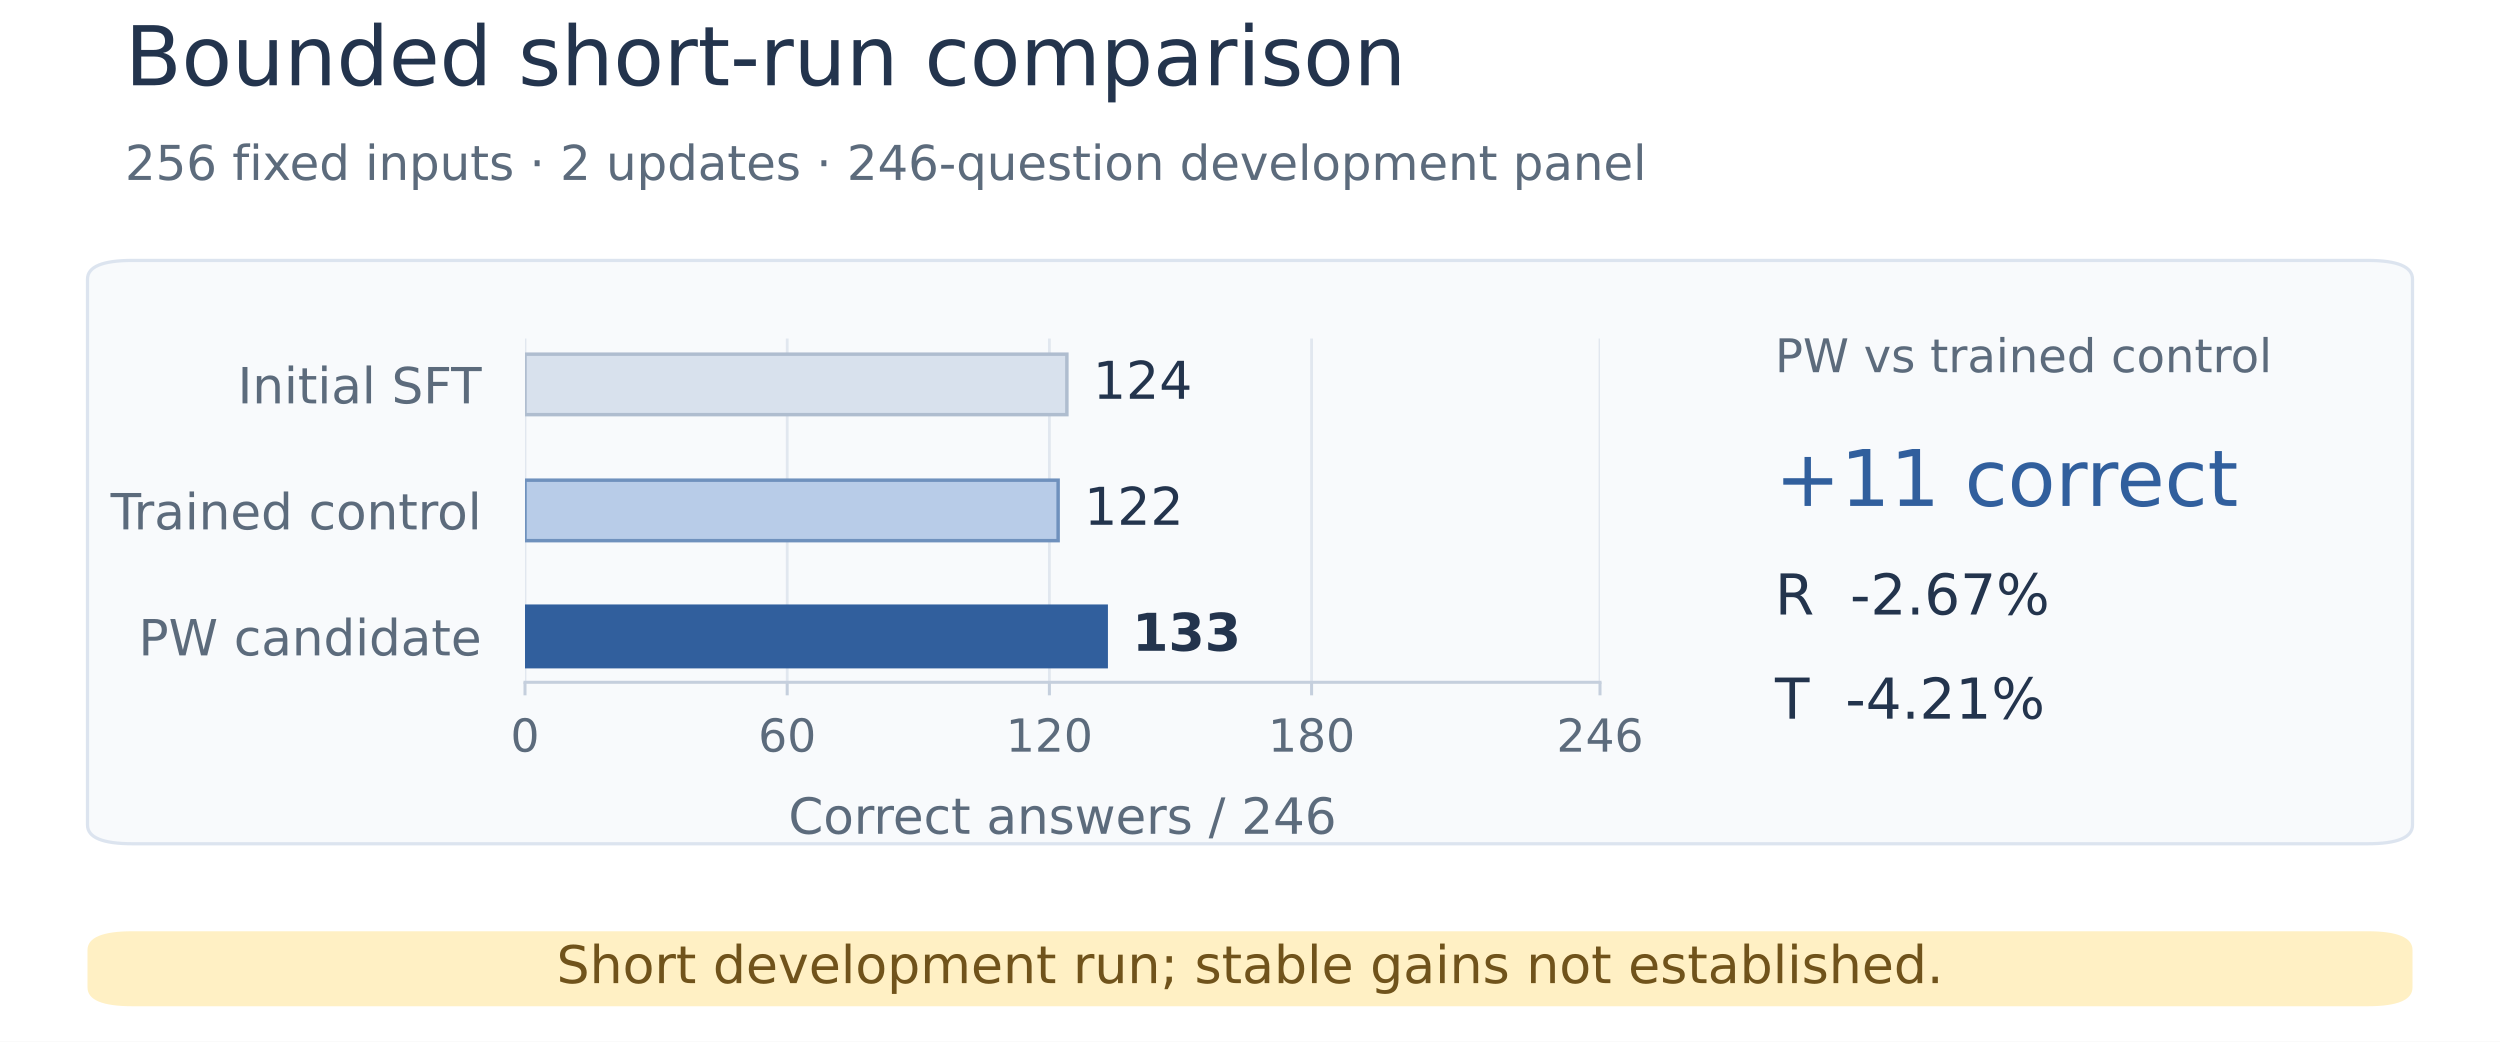
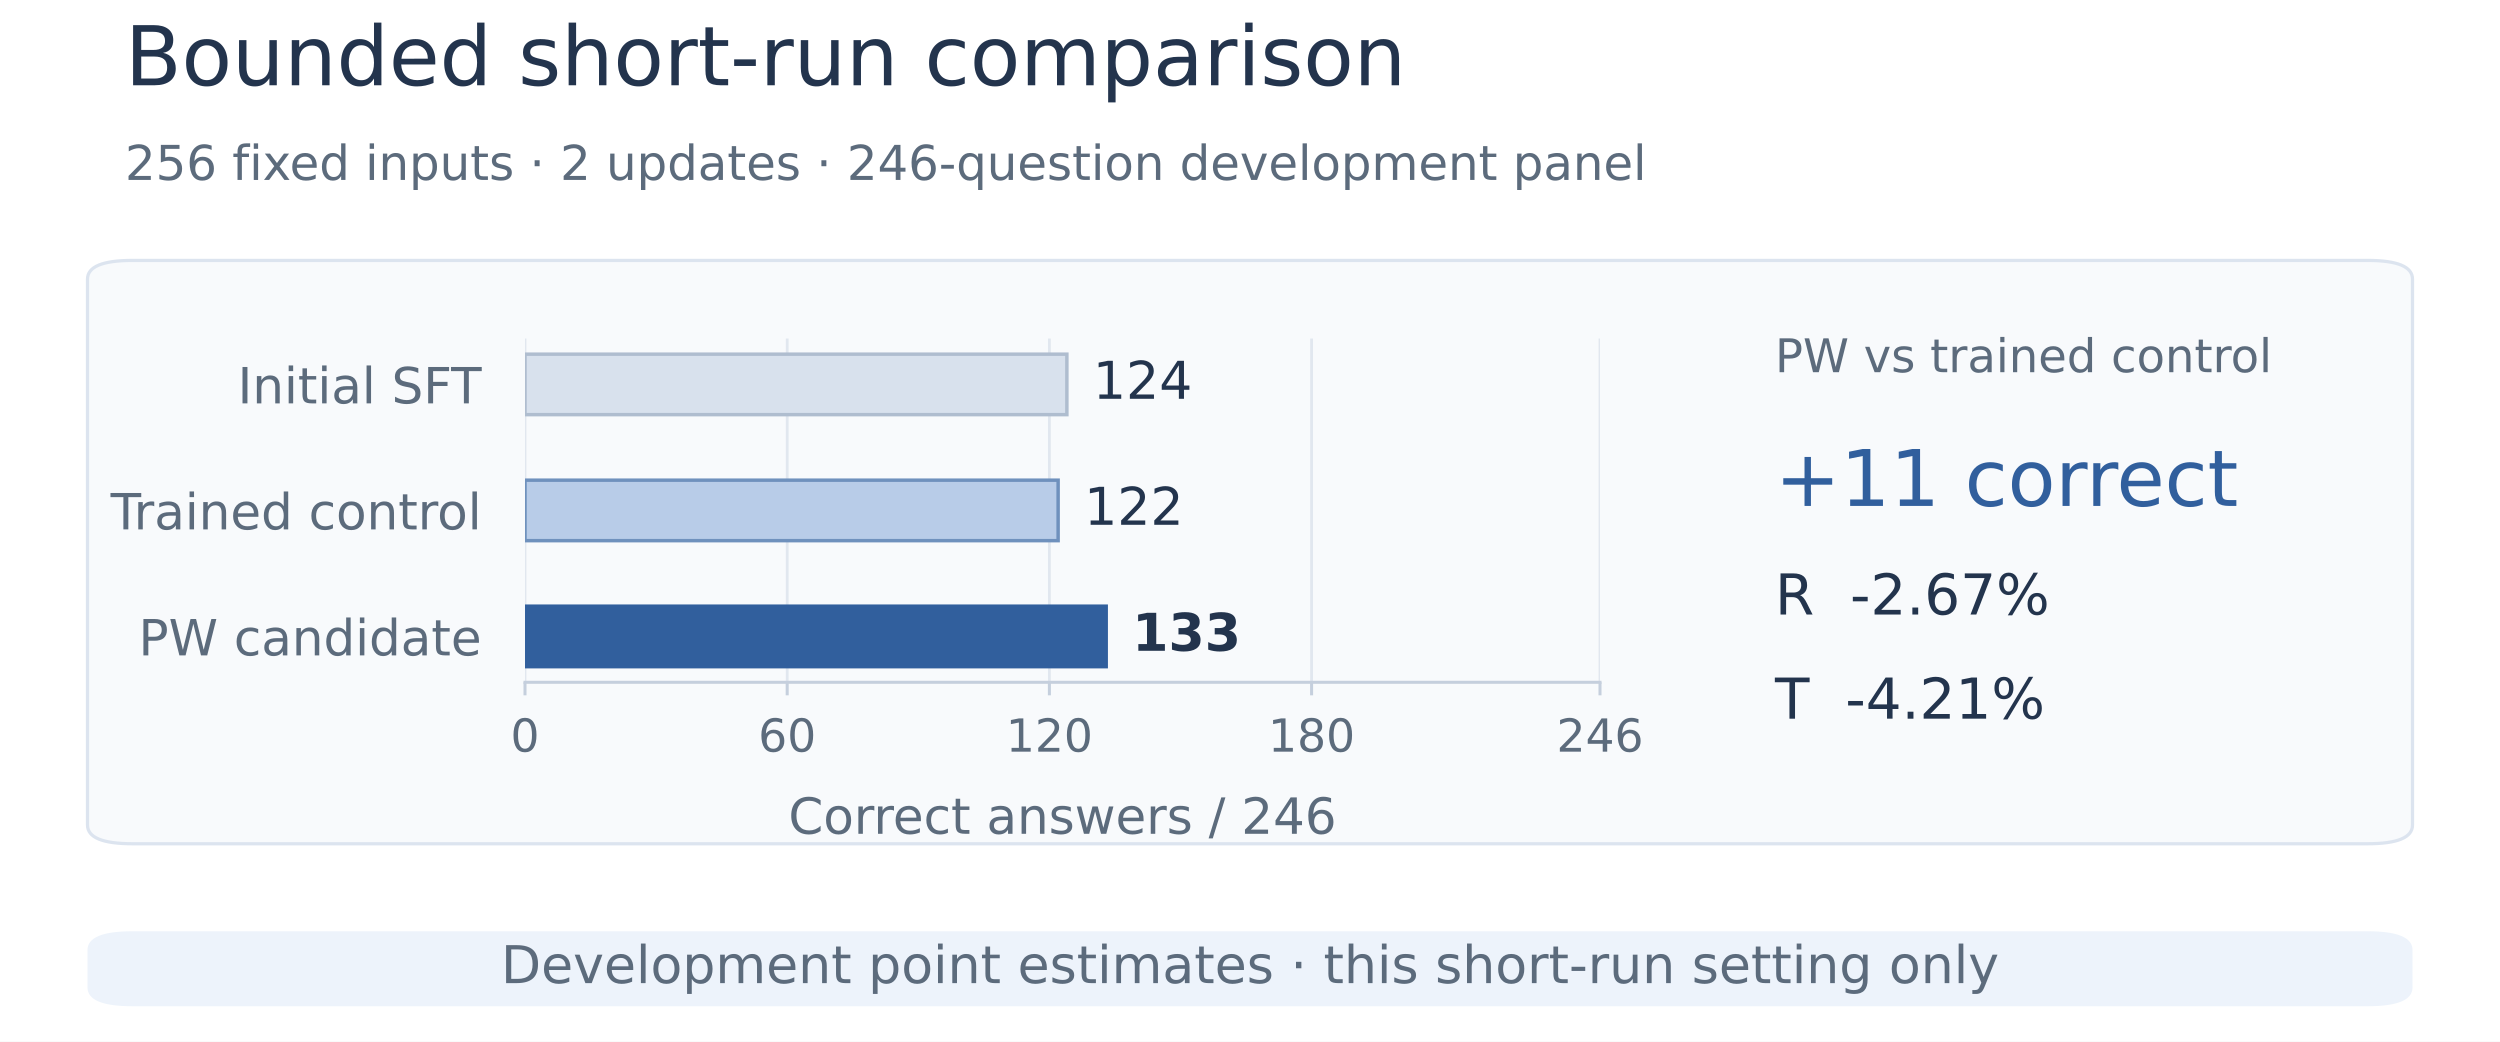
<svg xmlns="http://www.w3.org/2000/svg" xmlns:xlink="http://www.w3.org/1999/xlink" width="576pt" height="240pt" viewBox="0 0 576 240" version="1.1">
  <defs>
    <style type="text/css">*{stroke-linejoin: round; stroke-linecap: butt}</style>
  </defs>
  <g id="figure_1">
    <g id="patch_1">
      <path d="M 0 240 L 576 240 L 576 0 L 0 0 z " style="fill: #ffffff" />
    </g>
    <g id="patch_2">
      <path d="M 30.528 194.4 L 545.472 194.4 Q 555.84 194.4 555.84 190.08 L 555.84 64.32 Q 555.84 60 545.472 60 L 30.528 60 Q 20.16 60 20.16 64.32 L 20.16 190.08 Q 20.16 194.4 30.528 194.4 z " style="fill: #f8fafc; stroke: #dce4ef; stroke-width: 0.75; stroke-linejoin: miter" />
    </g>
    <g id="patch_3">
-       <path d="M 30.528 231.84 L 545.472 231.84 Q 555.84 231.84 555.84 227.52 L 555.84 218.88 Q 555.84 214.56 545.472 214.56 L 30.528 214.56 Q 20.16 214.56 20.16 218.88 L 20.16 227.52 Q 20.16 231.84 30.528 231.84 z " style="fill: #fff0c4" />
+       <path d="M 30.528 231.84 L 545.472 231.84 Q 555.84 231.84 555.84 227.52 L 555.84 218.88 Q 555.84 214.56 545.472 214.56 L 30.528 214.56 Q 20.16 214.56 20.16 218.88 L 20.16 227.52 Q 20.16 231.84 30.528 231.84 z " style="fill: #edf3fb" />
    </g>
    <g id="axes_1">
      <g id="patch_4">
        <path d="M 120.96 157.2 L 368.64 157.2 L 368.64 78 L 120.96 78 L 120.96 157.2 z " style="fill: none" />
      </g>
      <g id="matplotlib.axis_1">
        <g id="xtick_1">
          <g id="line2d_1">
            <path d="M 120.96 157.2 L 120.96 78 " clip-path="url(#p65c80bf9aa)" style="fill: none; stroke: #e1e7ef; stroke-width: 0.65; stroke-linecap: square" />
          </g>
          <g id="line2d_2">
            <defs>
              <path id="me115c6de81" d="M 0 0 L 0 3 " style="stroke: #c5cfdd; stroke-width: 0.7" />
            </defs>
            <g>
              <use xlink:href="#me115c6de81" x="120.96" y="157.2" style="fill: #c5cfdd; stroke: #c5cfdd; stroke-width: 0.7" />
            </g>
          </g>
          <g id="text_1">
            <g style="fill: #5c6b7c" transform="translate(117.6197 173.1784) scale(0.105 -0.105)">
              <defs>
                <path id="DejaVuSans-30" d="M 2034 4250 Q 1547 4250 1301 3770 Q 1056 3291 1056 2328 Q 1056 1369 1301 889 Q 1547 409 2034 409 Q 2525 409 2770 889 Q 3016 1369 3016 2328 Q 3016 3291 2770 3770 Q 2525 4250 2034 4250 z M 2034 4750 Q 2819 4750 3233 4129 Q 3647 3509 3647 2328 Q 3647 1150 3233 529 Q 2819 -91 2034 -91 Q 1250 -91 836 529 Q 422 1150 422 2328 Q 422 3509 836 4129 Q 1250 4750 2034 4750 z " transform="scale(0.015625)" />
              </defs>
              <use xlink:href="#DejaVuSans-30" />
            </g>
          </g>
        </g>
        <g id="xtick_2">
          <g id="line2d_3">
            <path d="M 181.37 157.2 L 181.37 78 " clip-path="url(#p65c80bf9aa)" style="fill: none; stroke: #e1e7ef; stroke-width: 0.65; stroke-linecap: square" />
          </g>
          <g id="line2d_4">
            <g>
              <use xlink:href="#me115c6de81" x="181.37" y="157.2" style="fill: #c5cfdd; stroke: #c5cfdd; stroke-width: 0.7" />
            </g>
          </g>
          <g id="text_2">
            <g style="fill: #5c6b7c" transform="translate(174.6891 173.1784) scale(0.105 -0.105)">
              <defs>
                <path id="DejaVuSans-36" d="M 2113 2584 Q 1688 2584 1439 2293 Q 1191 2003 1191 1497 Q 1191 994 1439 701 Q 1688 409 2113 409 Q 2538 409 2786 701 Q 3034 994 3034 1497 Q 3034 2003 2786 2293 Q 2538 2584 2113 2584 z M 3366 4563 L 3366 3988 Q 3128 4100 2886 4159 Q 2644 4219 2406 4219 Q 1781 4219 1451 3797 Q 1122 3375 1075 2522 Q 1259 2794 1537 2939 Q 1816 3084 2150 3084 Q 2853 3084 3261 2657 Q 3669 2231 3669 1497 Q 3669 778 3244 343 Q 2819 -91 2113 -91 Q 1303 -91 875 529 Q 447 1150 447 2328 Q 447 3434 972 4092 Q 1497 4750 2381 4750 Q 2619 4750 2861 4703 Q 3103 4656 3366 4563 z " transform="scale(0.015625)" />
              </defs>
              <use xlink:href="#DejaVuSans-36" />
              <use xlink:href="#DejaVuSans-30" x="63.623" />
            </g>
          </g>
        </g>
        <g id="xtick_3">
          <g id="line2d_5">
            <path d="M 241.78 157.2 L 241.78 78 " clip-path="url(#p65c80bf9aa)" style="fill: none; stroke: #e1e7ef; stroke-width: 0.65; stroke-linecap: square" />
          </g>
          <g id="line2d_6">
            <g>
              <use xlink:href="#me115c6de81" x="241.78" y="157.2" style="fill: #c5cfdd; stroke: #c5cfdd; stroke-width: 0.7" />
            </g>
          </g>
          <g id="text_3">
            <g style="fill: #5c6b7c" transform="translate(231.7586 173.1784) scale(0.105 -0.105)">
              <defs>
                <path id="DejaVuSans-31" d="M 794 531 L 1825 531 L 1825 4091 L 703 3866 L 703 4441 L 1819 4666 L 2450 4666 L 2450 531 L 3481 531 L 3481 0 L 794 0 L 794 531 z " transform="scale(0.015625)" />
                <path id="DejaVuSans-32" d="M 1228 531 L 3431 531 L 3431 0 L 469 0 L 469 531 Q 828 903 1448 1529 Q 2069 2156 2228 2338 Q 2531 2678 2651 2914 Q 2772 3150 2772 3378 Q 2772 3750 2511 3984 Q 2250 4219 1831 4219 Q 1534 4219 1204 4116 Q 875 4013 500 3803 L 500 4441 Q 881 4594 1212 4672 Q 1544 4750 1819 4750 Q 2544 4750 2975 4387 Q 3406 4025 3406 3419 Q 3406 3131 3298 2873 Q 3191 2616 2906 2266 Q 2828 2175 2409 1742 Q 1991 1309 1228 531 z " transform="scale(0.015625)" />
              </defs>
              <use xlink:href="#DejaVuSans-31" />
              <use xlink:href="#DejaVuSans-32" x="63.623" />
              <use xlink:href="#DejaVuSans-30" x="127.246" />
            </g>
          </g>
        </g>
        <g id="xtick_4">
          <g id="line2d_7">
            <path d="M 302.189 157.2 L 302.189 78 " clip-path="url(#p65c80bf9aa)" style="fill: none; stroke: #e1e7ef; stroke-width: 0.65; stroke-linecap: square" />
          </g>
          <g id="line2d_8">
            <g>
              <use xlink:href="#me115c6de81" x="302.189" y="157.2" style="fill: #c5cfdd; stroke: #c5cfdd; stroke-width: 0.7" />
            </g>
          </g>
          <g id="text_4">
            <g style="fill: #5c6b7c" transform="translate(292.1683 173.1784) scale(0.105 -0.105)">
              <defs>
                <path id="DejaVuSans-38" d="M 2034 2216 Q 1584 2216 1326 1975 Q 1069 1734 1069 1313 Q 1069 891 1326 650 Q 1584 409 2034 409 Q 2484 409 2743 651 Q 3003 894 3003 1313 Q 3003 1734 2745 1975 Q 2488 2216 2034 2216 z M 1403 2484 Q 997 2584 770 2862 Q 544 3141 544 3541 Q 544 4100 942 4425 Q 1341 4750 2034 4750 Q 2731 4750 3128 4425 Q 3525 4100 3525 3541 Q 3525 3141 3298 2862 Q 3072 2584 2669 2484 Q 3125 2378 3379 2068 Q 3634 1759 3634 1313 Q 3634 634 3220 271 Q 2806 -91 2034 -91 Q 1263 -91 848 271 Q 434 634 434 1313 Q 434 1759 690 2068 Q 947 2378 1403 2484 z M 1172 3481 Q 1172 3119 1398 2916 Q 1625 2713 2034 2713 Q 2441 2713 2670 2916 Q 2900 3119 2900 3481 Q 2900 3844 2670 4047 Q 2441 4250 2034 4250 Q 1625 4250 1398 4047 Q 1172 3844 1172 3481 z " transform="scale(0.015625)" />
              </defs>
              <use xlink:href="#DejaVuSans-31" />
              <use xlink:href="#DejaVuSans-38" x="63.623" />
              <use xlink:href="#DejaVuSans-30" x="127.246" />
            </g>
          </g>
        </g>
        <g id="xtick_5">
          <g id="line2d_9">
            <path d="M 368.64 157.2 L 368.64 78 " clip-path="url(#p65c80bf9aa)" style="fill: none; stroke: #e1e7ef; stroke-width: 0.65; stroke-linecap: square" />
          </g>
          <g id="line2d_10">
            <g>
              <use xlink:href="#me115c6de81" x="368.64" y="157.2" style="fill: #c5cfdd; stroke: #c5cfdd; stroke-width: 0.7" />
            </g>
          </g>
          <g id="text_5">
            <g style="fill: #5c6b7c" transform="translate(358.6191 173.1784) scale(0.105 -0.105)">
              <defs>
                <path id="DejaVuSans-34" d="M 2419 4116 L 825 1625 L 2419 1625 L 2419 4116 z M 2253 4666 L 3047 4666 L 3047 1625 L 3713 1625 L 3713 1100 L 3047 1100 L 3047 0 L 2419 0 L 2419 1100 L 313 1100 L 313 1709 L 2253 4666 z " transform="scale(0.015625)" />
              </defs>
              <use xlink:href="#DejaVuSans-32" />
              <use xlink:href="#DejaVuSans-34" x="63.623" />
              <use xlink:href="#DejaVuSans-36" x="127.246" />
            </g>
          </g>
        </g>
        <g id="text_6">
          <g style="fill: #5c6b7c" transform="translate(181.6578 192.1002) scale(0.115 -0.115)">
            <defs>
              <path id="DejaVuSans-43" d="M 4122 4306 L 4122 3641 Q 3803 3938 3442 4084 Q 3081 4231 2675 4231 Q 1875 4231 1450 3742 Q 1025 3253 1025 2328 Q 1025 1406 1450 917 Q 1875 428 2675 428 Q 3081 428 3442 575 Q 3803 722 4122 1019 L 4122 359 Q 3791 134 3420 21 Q 3050 -91 2638 -91 Q 1578 -91 968 557 Q 359 1206 359 2328 Q 359 3453 968 4101 Q 1578 4750 2638 4750 Q 3056 4750 3426 4639 Q 3797 4528 4122 4306 z " transform="scale(0.015625)" />
              <path id="DejaVuSans-6f" d="M 1959 3097 Q 1497 3097 1228 2736 Q 959 2375 959 1747 Q 959 1119 1226 758 Q 1494 397 1959 397 Q 2419 397 2687 759 Q 2956 1122 2956 1747 Q 2956 2369 2687 2733 Q 2419 3097 1959 3097 z M 1959 3584 Q 2709 3584 3137 3096 Q 3566 2609 3566 1747 Q 3566 888 3137 398 Q 2709 -91 1959 -91 Q 1206 -91 779 398 Q 353 888 353 1747 Q 353 2609 779 3096 Q 1206 3584 1959 3584 z " transform="scale(0.015625)" />
              <path id="DejaVuSans-72" d="M 2631 2963 Q 2534 3019 2420 3045 Q 2306 3072 2169 3072 Q 1681 3072 1420 2755 Q 1159 2438 1159 1844 L 1159 0 L 581 0 L 581 3500 L 1159 3500 L 1159 2956 Q 1341 3275 1631 3429 Q 1922 3584 2338 3584 Q 2397 3584 2469 3576 Q 2541 3569 2628 3553 L 2631 2963 z " transform="scale(0.015625)" />
              <path id="DejaVuSans-65" d="M 3597 1894 L 3597 1613 L 953 1613 Q 991 1019 1311 708 Q 1631 397 2203 397 Q 2534 397 2845 478 Q 3156 559 3463 722 L 3463 178 Q 3153 47 2828 -22 Q 2503 -91 2169 -91 Q 1331 -91 842 396 Q 353 884 353 1716 Q 353 2575 817 3079 Q 1281 3584 2069 3584 Q 2775 3584 3186 3129 Q 3597 2675 3597 1894 z M 3022 2063 Q 3016 2534 2758 2815 Q 2500 3097 2075 3097 Q 1594 3097 1305 2825 Q 1016 2553 972 2059 L 3022 2063 z " transform="scale(0.015625)" />
              <path id="DejaVuSans-63" d="M 3122 3366 L 3122 2828 Q 2878 2963 2633 3030 Q 2388 3097 2138 3097 Q 1578 3097 1268 2742 Q 959 2388 959 1747 Q 959 1106 1268 751 Q 1578 397 2138 397 Q 2388 397 2633 464 Q 2878 531 3122 666 L 3122 134 Q 2881 22 2623 -34 Q 2366 -91 2075 -91 Q 1284 -91 818 406 Q 353 903 353 1747 Q 353 2603 823 3093 Q 1294 3584 2113 3584 Q 2378 3584 2631 3529 Q 2884 3475 3122 3366 z " transform="scale(0.015625)" />
              <path id="DejaVuSans-74" d="M 1172 4494 L 1172 3500 L 2356 3500 L 2356 3053 L 1172 3053 L 1172 1153 Q 1172 725 1289 603 Q 1406 481 1766 481 L 2356 481 L 2356 0 L 1766 0 Q 1100 0 847 248 Q 594 497 594 1153 L 594 3053 L 172 3053 L 172 3500 L 594 3500 L 594 4494 L 1172 4494 z " transform="scale(0.015625)" />
              <path id="DejaVuSans-20" transform="scale(0.015625)" />
              <path id="DejaVuSans-61" d="M 2194 1759 Q 1497 1759 1228 1600 Q 959 1441 959 1056 Q 959 750 1161 570 Q 1363 391 1709 391 Q 2188 391 2477 730 Q 2766 1069 2766 1631 L 2766 1759 L 2194 1759 z M 3341 1997 L 3341 0 L 2766 0 L 2766 531 Q 2569 213 2275 61 Q 1981 -91 1556 -91 Q 1019 -91 701 211 Q 384 513 384 1019 Q 384 1609 779 1909 Q 1175 2209 1959 2209 L 2766 2209 L 2766 2266 Q 2766 2663 2505 2880 Q 2244 3097 1772 3097 Q 1472 3097 1187 3025 Q 903 2953 641 2809 L 641 3341 Q 956 3463 1253 3523 Q 1550 3584 1831 3584 Q 2591 3584 2966 3190 Q 3341 2797 3341 1997 z " transform="scale(0.015625)" />
              <path id="DejaVuSans-6e" d="M 3513 2113 L 3513 0 L 2938 0 L 2938 2094 Q 2938 2591 2744 2837 Q 2550 3084 2163 3084 Q 1697 3084 1428 2787 Q 1159 2491 1159 1978 L 1159 0 L 581 0 L 581 3500 L 1159 3500 L 1159 2956 Q 1366 3272 1645 3428 Q 1925 3584 2291 3584 Q 2894 3584 3203 3211 Q 3513 2838 3513 2113 z " transform="scale(0.015625)" />
              <path id="DejaVuSans-73" d="M 2834 3397 L 2834 2853 Q 2591 2978 2328 3040 Q 2066 3103 1784 3103 Q 1356 3103 1142 2972 Q 928 2841 928 2578 Q 928 2378 1081 2264 Q 1234 2150 1697 2047 L 1894 2003 Q 2506 1872 2764 1633 Q 3022 1394 3022 966 Q 3022 478 2636 193 Q 2250 -91 1575 -91 Q 1294 -91 989 -36 Q 684 19 347 128 L 347 722 Q 666 556 975 473 Q 1284 391 1588 391 Q 1994 391 2212 530 Q 2431 669 2431 922 Q 2431 1156 2273 1281 Q 2116 1406 1581 1522 L 1381 1569 Q 847 1681 609 1914 Q 372 2147 372 2553 Q 372 3047 722 3315 Q 1072 3584 1716 3584 Q 2034 3584 2315 3537 Q 2597 3491 2834 3397 z " transform="scale(0.015625)" />
              <path id="DejaVuSans-77" d="M 269 3500 L 844 3500 L 1563 769 L 2278 3500 L 2956 3500 L 3675 769 L 4391 3500 L 4966 3500 L 4050 0 L 3372 0 L 2619 2869 L 1863 0 L 1184 0 L 269 3500 z " transform="scale(0.015625)" />
              <path id="DejaVuSans-2f" d="M 1625 4666 L 2156 4666 L 531 -594 L 0 -594 L 1625 4666 z " transform="scale(0.015625)" />
            </defs>
            <use xlink:href="#DejaVuSans-43" />
            <use xlink:href="#DejaVuSans-6f" x="69.824" />
            <use xlink:href="#DejaVuSans-72" x="131.006" />
            <use xlink:href="#DejaVuSans-72" x="170.369" />
            <use xlink:href="#DejaVuSans-65" x="209.232" />
            <use xlink:href="#DejaVuSans-63" x="270.756" />
            <use xlink:href="#DejaVuSans-74" x="325.736" />
            <use xlink:href="#DejaVuSans-20" x="364.945" />
            <use xlink:href="#DejaVuSans-61" x="396.732" />
            <use xlink:href="#DejaVuSans-6e" x="458.012" />
            <use xlink:href="#DejaVuSans-73" x="521.391" />
            <use xlink:href="#DejaVuSans-77" x="573.49" />
            <use xlink:href="#DejaVuSans-65" x="655.277" />
            <use xlink:href="#DejaVuSans-72" x="716.801" />
            <use xlink:href="#DejaVuSans-73" x="757.914" />
            <use xlink:href="#DejaVuSans-20" x="810.014" />
            <use xlink:href="#DejaVuSans-2f" x="841.801" />
            <use xlink:href="#DejaVuSans-20" x="875.492" />
            <use xlink:href="#DejaVuSans-32" x="907.279" />
            <use xlink:href="#DejaVuSans-34" x="970.902" />
            <use xlink:href="#DejaVuSans-36" x="1034.525" />
          </g>
        </g>
      </g>
      <g id="matplotlib.axis_2">
        <g id="ytick_1">
          <g id="line2d_11" />
          <g id="text_7">
            <g style="fill: #5c6b7c" transform="translate(54.74656 92.93684) scale(0.115 -0.115)">
              <defs>
                <path id="DejaVuSans-49" d="M 628 4666 L 1259 4666 L 1259 0 L 628 0 L 628 4666 z " transform="scale(0.015625)" />
                <path id="DejaVuSans-69" d="M 603 3500 L 1178 3500 L 1178 0 L 603 0 L 603 3500 z M 603 4863 L 1178 4863 L 1178 4134 L 603 4134 L 603 4863 z " transform="scale(0.015625)" />
                <path id="DejaVuSans-6c" d="M 603 4863 L 1178 4863 L 1178 0 L 603 0 L 603 4863 z " transform="scale(0.015625)" />
                <path id="DejaVuSans-53" d="M 3425 4513 L 3425 3897 Q 3066 4069 2747 4153 Q 2428 4238 2131 4238 Q 1616 4238 1336 4038 Q 1056 3838 1056 3469 Q 1056 3159 1242 3001 Q 1428 2844 1947 2747 L 2328 2669 Q 3034 2534 3370 2195 Q 3706 1856 3706 1288 Q 3706 609 3251 259 Q 2797 -91 1919 -91 Q 1588 -91 1214 -16 Q 841 59 441 206 L 441 856 Q 825 641 1194 531 Q 1563 422 1919 422 Q 2459 422 2753 634 Q 3047 847 3047 1241 Q 3047 1584 2836 1778 Q 2625 1972 2144 2069 L 1759 2144 Q 1053 2284 737 2584 Q 422 2884 422 3419 Q 422 4038 858 4394 Q 1294 4750 2059 4750 Q 2388 4750 2728 4690 Q 3069 4631 3425 4513 z " transform="scale(0.015625)" />
                <path id="DejaVuSans-46" d="M 628 4666 L 3309 4666 L 3309 4134 L 1259 4134 L 1259 2759 L 3109 2759 L 3109 2228 L 1259 2228 L 1259 0 L 628 0 L 628 4666 z " transform="scale(0.015625)" />
                <path id="DejaVuSans-54" d="M -19 4666 L 3928 4666 L 3928 4134 L 2272 4134 L 2272 0 L 1638 0 L 1638 4134 L -19 4134 L -19 4666 z " transform="scale(0.015625)" />
              </defs>
              <use xlink:href="#DejaVuSans-49" />
              <use xlink:href="#DejaVuSans-6e" x="29.492" />
              <use xlink:href="#DejaVuSans-69" x="92.871" />
              <use xlink:href="#DejaVuSans-74" x="120.654" />
              <use xlink:href="#DejaVuSans-69" x="159.863" />
              <use xlink:href="#DejaVuSans-61" x="187.646" />
              <use xlink:href="#DejaVuSans-6c" x="248.926" />
              <use xlink:href="#DejaVuSans-20" x="276.709" />
              <use xlink:href="#DejaVuSans-53" x="308.496" />
              <use xlink:href="#DejaVuSans-46" x="371.973" />
              <use xlink:href="#DejaVuSans-54" x="427.742" />
            </g>
          </g>
        </g>
        <g id="ytick_2">
          <g id="line2d_12" />
          <g id="text_8">
            <g style="fill: #5c6b7c" transform="translate(25.48625 121.9691) scale(0.115 -0.115)">
              <defs>
                <path id="DejaVuSans-64" d="M 2906 2969 L 2906 4863 L 3481 4863 L 3481 0 L 2906 0 L 2906 525 Q 2725 213 2448 61 Q 2172 -91 1784 -91 Q 1150 -91 751 415 Q 353 922 353 1747 Q 353 2572 751 3078 Q 1150 3584 1784 3584 Q 2172 3584 2448 3432 Q 2725 3281 2906 2969 z M 947 1747 Q 947 1113 1208 752 Q 1469 391 1925 391 Q 2381 391 2643 752 Q 2906 1113 2906 1747 Q 2906 2381 2643 2742 Q 2381 3103 1925 3103 Q 1469 3103 1208 2742 Q 947 2381 947 1747 z " transform="scale(0.015625)" />
              </defs>
              <use xlink:href="#DejaVuSans-54" />
              <use xlink:href="#DejaVuSans-72" x="46.334" />
              <use xlink:href="#DejaVuSans-61" x="87.447" />
              <use xlink:href="#DejaVuSans-69" x="148.727" />
              <use xlink:href="#DejaVuSans-6e" x="176.51" />
              <use xlink:href="#DejaVuSans-65" x="239.889" />
              <use xlink:href="#DejaVuSans-64" x="301.412" />
              <use xlink:href="#DejaVuSans-20" x="364.889" />
              <use xlink:href="#DejaVuSans-63" x="396.676" />
              <use xlink:href="#DejaVuSans-6f" x="451.656" />
              <use xlink:href="#DejaVuSans-6e" x="512.838" />
              <use xlink:href="#DejaVuSans-74" x="576.217" />
              <use xlink:href="#DejaVuSans-72" x="615.426" />
              <use xlink:href="#DejaVuSans-6f" x="654.289" />
              <use xlink:href="#DejaVuSans-6c" x="715.471" />
            </g>
          </g>
        </g>
        <g id="ytick_3">
          <g id="line2d_13" />
          <g id="text_9">
            <g style="fill: #5c6b7c" transform="translate(31.91367 151.0014) scale(0.115 -0.115)">
              <defs>
                <path id="DejaVuSans-50" d="M 1259 4147 L 1259 2394 L 2053 2394 Q 2494 2394 2734 2622 Q 2975 2850 2975 3272 Q 2975 3691 2734 3919 Q 2494 4147 2053 4147 L 1259 4147 z M 628 4666 L 2053 4666 Q 2838 4666 3239 4311 Q 3641 3956 3641 3272 Q 3641 2581 3239 2228 Q 2838 1875 2053 1875 L 1259 1875 L 1259 0 L 628 0 L 628 4666 z " transform="scale(0.015625)" />
                <path id="DejaVuSans-57" d="M 213 4666 L 850 4666 L 1831 722 L 2809 4666 L 3519 4666 L 4500 722 L 5478 4666 L 6119 4666 L 4947 0 L 4153 0 L 3169 4050 L 2175 0 L 1381 0 L 213 4666 z " transform="scale(0.015625)" />
              </defs>
              <use xlink:href="#DejaVuSans-50" />
              <use xlink:href="#DejaVuSans-57" x="60.303" />
              <use xlink:href="#DejaVuSans-20" x="159.18" />
              <use xlink:href="#DejaVuSans-63" x="190.967" />
              <use xlink:href="#DejaVuSans-61" x="245.947" />
              <use xlink:href="#DejaVuSans-6e" x="307.227" />
              <use xlink:href="#DejaVuSans-64" x="370.605" />
              <use xlink:href="#DejaVuSans-69" x="434.082" />
              <use xlink:href="#DejaVuSans-64" x="461.865" />
              <use xlink:href="#DejaVuSans-61" x="525.342" />
              <use xlink:href="#DejaVuSans-74" x="586.621" />
              <use xlink:href="#DejaVuSans-65" x="625.83" />
            </g>
          </g>
        </g>
      </g>
      <g id="patch_5">
        <path d="M 120.96 157.2 L 368.64 157.2 " style="fill: none; stroke: #c5cfdd; stroke-width: 0.7; stroke-linejoin: miter; stroke-linecap: square" />
      </g>
      <g id="patch_6">
        <path d="M 120.96 81.6 L 245.807 81.6 L 245.807 95.535 L 120.96 95.535 z " clip-path="url(#p65c80bf9aa)" style="fill: #d8e1ed; stroke: #afbdcf; stroke-width: 0.8; stroke-linejoin: miter" />
      </g>
      <g id="patch_7">
        <path d="M 120.96 110.632 L 243.793 110.632 L 243.793 124.568 L 120.96 124.568 z " clip-path="url(#p65c80bf9aa)" style="fill: #b8cce8; stroke: #6f91bd; stroke-width: 0.8; stroke-linejoin: miter" />
      </g>
      <g id="patch_8">
        <path d="M 120.96 139.665 L 254.868 139.665 L 254.868 153.6 L 120.96 153.6 z " clip-path="url(#p65c80bf9aa)" style="fill: #315f9d; stroke: #315f9d; stroke-width: 0.8; stroke-linejoin: miter" />
      </g>
      <g id="text_10">
        <g style="fill: #23344d" transform="translate(251.8068 91.87899) scale(0.12 -0.12)">
          <use xlink:href="#DejaVuSans-31" />
          <use xlink:href="#DejaVuSans-32" x="63.623" />
          <use xlink:href="#DejaVuSans-34" x="127.246" />
        </g>
      </g>
      <g id="text_11">
        <g style="fill: #23344d" transform="translate(249.7932 120.9112) scale(0.12 -0.12)">
          <use xlink:href="#DejaVuSans-31" />
          <use xlink:href="#DejaVuSans-32" x="63.623" />
          <use xlink:href="#DejaVuSans-32" x="127.246" />
        </g>
      </g>
      <g id="text_12">
        <g style="fill: #23344d" transform="translate(260.8683 149.9435) scale(0.12 -0.12)">
          <defs>
            <path id="DejaVuSans-Bold-31" d="M 750 831 L 1813 831 L 1813 3847 L 722 3622 L 722 4441 L 1806 4666 L 2950 4666 L 2950 831 L 4013 831 L 4013 0 L 750 0 L 750 831 z " transform="scale(0.015625)" />
            <path id="DejaVuSans-Bold-33" d="M 2981 2516 Q 3453 2394 3698 2092 Q 3944 1791 3944 1325 Q 3944 631 3412 270 Q 2881 -91 1863 -91 Q 1503 -91 1142 -33 Q 781 25 428 141 L 428 1069 Q 766 900 1098 814 Q 1431 728 1753 728 Q 2231 728 2486 893 Q 2741 1059 2741 1369 Q 2741 1688 2480 1852 Q 2219 2016 1709 2016 L 1228 2016 L 1228 2791 L 1734 2791 Q 2188 2791 2409 2933 Q 2631 3075 2631 3366 Q 2631 3634 2415 3781 Q 2200 3928 1806 3928 Q 1516 3928 1219 3862 Q 922 3797 628 3669 L 628 4550 Q 984 4650 1334 4700 Q 1684 4750 2022 4750 Q 2931 4750 3382 4451 Q 3834 4153 3834 3553 Q 3834 3144 3618 2883 Q 3403 2622 2981 2516 z " transform="scale(0.015625)" />
          </defs>
          <use xlink:href="#DejaVuSans-Bold-31" />
          <use xlink:href="#DejaVuSans-Bold-33" x="69.58" />
          <use xlink:href="#DejaVuSans-Bold-33" x="139.16" />
        </g>
      </g>
    </g>
    <g id="text_13">
      <g style="fill: #23344d" transform="translate(28.8 19.64281) scale(0.19 -0.19)">
        <defs>
          <path id="DejaVuSans-42" d="M 1259 2228 L 1259 519 L 2272 519 Q 2781 519 3026 730 Q 3272 941 3272 1375 Q 3272 1813 3026 2020 Q 2781 2228 2272 2228 L 1259 2228 z M 1259 4147 L 1259 2741 L 2194 2741 Q 2656 2741 2882 2914 Q 3109 3088 3109 3444 Q 3109 3797 2882 3972 Q 2656 4147 2194 4147 L 1259 4147 z M 628 4666 L 2241 4666 Q 2963 4666 3353 4366 Q 3744 4066 3744 3513 Q 3744 3084 3544 2831 Q 3344 2578 2956 2516 Q 3422 2416 3680 2098 Q 3938 1781 3938 1306 Q 3938 681 3513 340 Q 3088 0 2303 0 L 628 0 L 628 4666 z " transform="scale(0.015625)" />
          <path id="DejaVuSans-75" d="M 544 1381 L 544 3500 L 1119 3500 L 1119 1403 Q 1119 906 1312 657 Q 1506 409 1894 409 Q 2359 409 2629 706 Q 2900 1003 2900 1516 L 2900 3500 L 3475 3500 L 3475 0 L 2900 0 L 2900 538 Q 2691 219 2414 64 Q 2138 -91 1772 -91 Q 1169 -91 856 284 Q 544 659 544 1381 z M 1991 3584 L 1991 3584 z " transform="scale(0.015625)" />
          <path id="DejaVuSans-68" d="M 3513 2113 L 3513 0 L 2938 0 L 2938 2094 Q 2938 2591 2744 2837 Q 2550 3084 2163 3084 Q 1697 3084 1428 2787 Q 1159 2491 1159 1978 L 1159 0 L 581 0 L 581 4863 L 1159 4863 L 1159 2956 Q 1366 3272 1645 3428 Q 1925 3584 2291 3584 Q 2894 3584 3203 3211 Q 3513 2838 3513 2113 z " transform="scale(0.015625)" />
          <path id="DejaVuSans-2d" d="M 313 2009 L 1997 2009 L 1997 1497 L 313 1497 L 313 2009 z " transform="scale(0.015625)" />
          <path id="DejaVuSans-6d" d="M 3328 2828 Q 3544 3216 3844 3400 Q 4144 3584 4550 3584 Q 5097 3584 5394 3201 Q 5691 2819 5691 2113 L 5691 0 L 5113 0 L 5113 2094 Q 5113 2597 4934 2840 Q 4756 3084 4391 3084 Q 3944 3084 3684 2787 Q 3425 2491 3425 1978 L 3425 0 L 2847 0 L 2847 2094 Q 2847 2600 2669 2842 Q 2491 3084 2119 3084 Q 1678 3084 1418 2786 Q 1159 2488 1159 1978 L 1159 0 L 581 0 L 581 3500 L 1159 3500 L 1159 2956 Q 1356 3278 1631 3431 Q 1906 3584 2284 3584 Q 2666 3584 2933 3390 Q 3200 3197 3328 2828 z " transform="scale(0.015625)" />
          <path id="DejaVuSans-70" d="M 1159 525 L 1159 -1331 L 581 -1331 L 581 3500 L 1159 3500 L 1159 2969 Q 1341 3281 1617 3432 Q 1894 3584 2278 3584 Q 2916 3584 3314 3078 Q 3713 2572 3713 1747 Q 3713 922 3314 415 Q 2916 -91 2278 -91 Q 1894 -91 1617 61 Q 1341 213 1159 525 z M 3116 1747 Q 3116 2381 2855 2742 Q 2594 3103 2138 3103 Q 1681 3103 1420 2742 Q 1159 2381 1159 1747 Q 1159 1113 1420 752 Q 1681 391 2138 391 Q 2594 391 2855 752 Q 3116 1113 3116 1747 z " transform="scale(0.015625)" />
        </defs>
        <use xlink:href="#DejaVuSans-42" />
        <use xlink:href="#DejaVuSans-6f" x="68.604" />
        <use xlink:href="#DejaVuSans-75" x="129.785" />
        <use xlink:href="#DejaVuSans-6e" x="193.164" />
        <use xlink:href="#DejaVuSans-64" x="256.543" />
        <use xlink:href="#DejaVuSans-65" x="320.02" />
        <use xlink:href="#DejaVuSans-64" x="381.543" />
        <use xlink:href="#DejaVuSans-20" x="445.02" />
        <use xlink:href="#DejaVuSans-73" x="476.807" />
        <use xlink:href="#DejaVuSans-68" x="528.906" />
        <use xlink:href="#DejaVuSans-6f" x="592.285" />
        <use xlink:href="#DejaVuSans-72" x="653.467" />
        <use xlink:href="#DejaVuSans-74" x="694.58" />
        <use xlink:href="#DejaVuSans-2d" x="733.789" />
        <use xlink:href="#DejaVuSans-72" x="769.873" />
        <use xlink:href="#DejaVuSans-75" x="810.986" />
        <use xlink:href="#DejaVuSans-6e" x="874.365" />
        <use xlink:href="#DejaVuSans-20" x="937.744" />
        <use xlink:href="#DejaVuSans-63" x="969.531" />
        <use xlink:href="#DejaVuSans-6f" x="1024.512" />
        <use xlink:href="#DejaVuSans-6d" x="1085.693" />
        <use xlink:href="#DejaVuSans-70" x="1183.105" />
        <use xlink:href="#DejaVuSans-61" x="1246.582" />
        <use xlink:href="#DejaVuSans-72" x="1307.861" />
        <use xlink:href="#DejaVuSans-69" x="1348.975" />
        <use xlink:href="#DejaVuSans-73" x="1376.758" />
        <use xlink:href="#DejaVuSans-6f" x="1428.857" />
        <use xlink:href="#DejaVuSans-6e" x="1490.039" />
      </g>
    </g>
    <g id="text_14">
      <g style="fill: #5c6b7c" transform="translate(28.8 41.46291) scale(0.111 -0.111)">
        <defs>
          <path id="DejaVuSans-35" d="M 691 4666 L 3169 4666 L 3169 4134 L 1269 4134 L 1269 2991 Q 1406 3038 1543 3061 Q 1681 3084 1819 3084 Q 2600 3084 3056 2656 Q 3513 2228 3513 1497 Q 3513 744 3044 326 Q 2575 -91 1722 -91 Q 1428 -91 1123 -41 Q 819 9 494 109 L 494 744 Q 775 591 1075 516 Q 1375 441 1709 441 Q 2250 441 2565 725 Q 2881 1009 2881 1497 Q 2881 1984 2565 2268 Q 2250 2553 1709 2553 Q 1456 2553 1204 2497 Q 953 2441 691 2322 L 691 4666 z " transform="scale(0.015625)" />
          <path id="DejaVuSans-66" d="M 2375 4863 L 2375 4384 L 1825 4384 Q 1516 4384 1395 4259 Q 1275 4134 1275 3809 L 1275 3500 L 2222 3500 L 2222 3053 L 1275 3053 L 1275 0 L 697 0 L 697 3053 L 147 3053 L 147 3500 L 697 3500 L 697 3744 Q 697 4328 969 4595 Q 1241 4863 1831 4863 L 2375 4863 z " transform="scale(0.015625)" />
          <path id="DejaVuSans-78" d="M 3513 3500 L 2247 1797 L 3578 0 L 2900 0 L 1881 1375 L 863 0 L 184 0 L 1544 1831 L 300 3500 L 978 3500 L 1906 2253 L 2834 3500 L 3513 3500 z " transform="scale(0.015625)" />
          <path id="DejaVuSans-b7" d="M 684 2619 L 1344 2619 L 1344 1825 L 684 1825 L 684 2619 z " transform="scale(0.015625)" />
          <path id="DejaVuSans-71" d="M 947 1747 Q 947 1113 1208 752 Q 1469 391 1925 391 Q 2381 391 2643 752 Q 2906 1113 2906 1747 Q 2906 2381 2643 2742 Q 2381 3103 1925 3103 Q 1469 3103 1208 2742 Q 947 2381 947 1747 z M 2906 525 Q 2725 213 2448 61 Q 2172 -91 1784 -91 Q 1150 -91 751 415 Q 353 922 353 1747 Q 353 2572 751 3078 Q 1150 3584 1784 3584 Q 2172 3584 2448 3432 Q 2725 3281 2906 2969 L 2906 3500 L 3481 3500 L 3481 -1331 L 2906 -1331 L 2906 525 z " transform="scale(0.015625)" />
          <path id="DejaVuSans-76" d="M 191 3500 L 800 3500 L 1894 563 L 2988 3500 L 3597 3500 L 2284 0 L 1503 0 L 191 3500 z " transform="scale(0.015625)" />
        </defs>
        <use xlink:href="#DejaVuSans-32" />
        <use xlink:href="#DejaVuSans-35" x="63.623" />
        <use xlink:href="#DejaVuSans-36" x="127.246" />
        <use xlink:href="#DejaVuSans-20" x="190.869" />
        <use xlink:href="#DejaVuSans-66" x="222.656" />
        <use xlink:href="#DejaVuSans-69" x="257.861" />
        <use xlink:href="#DejaVuSans-78" x="285.645" />
        <use xlink:href="#DejaVuSans-65" x="341.699" />
        <use xlink:href="#DejaVuSans-64" x="403.223" />
        <use xlink:href="#DejaVuSans-20" x="466.699" />
        <use xlink:href="#DejaVuSans-69" x="498.486" />
        <use xlink:href="#DejaVuSans-6e" x="526.27" />
        <use xlink:href="#DejaVuSans-70" x="589.648" />
        <use xlink:href="#DejaVuSans-75" x="653.125" />
        <use xlink:href="#DejaVuSans-74" x="716.504" />
        <use xlink:href="#DejaVuSans-73" x="755.713" />
        <use xlink:href="#DejaVuSans-20" x="807.812" />
        <use xlink:href="#DejaVuSans-b7" x="839.6" />
        <use xlink:href="#DejaVuSans-20" x="871.387" />
        <use xlink:href="#DejaVuSans-32" x="903.174" />
        <use xlink:href="#DejaVuSans-20" x="966.797" />
        <use xlink:href="#DejaVuSans-75" x="998.584" />
        <use xlink:href="#DejaVuSans-70" x="1061.963" />
        <use xlink:href="#DejaVuSans-64" x="1125.439" />
        <use xlink:href="#DejaVuSans-61" x="1188.916" />
        <use xlink:href="#DejaVuSans-74" x="1250.195" />
        <use xlink:href="#DejaVuSans-65" x="1289.404" />
        <use xlink:href="#DejaVuSans-73" x="1350.928" />
        <use xlink:href="#DejaVuSans-20" x="1403.027" />
        <use xlink:href="#DejaVuSans-b7" x="1434.814" />
        <use xlink:href="#DejaVuSans-20" x="1466.602" />
        <use xlink:href="#DejaVuSans-32" x="1498.389" />
        <use xlink:href="#DejaVuSans-34" x="1562.012" />
        <use xlink:href="#DejaVuSans-36" x="1625.635" />
        <use xlink:href="#DejaVuSans-2d" x="1689.258" />
        <use xlink:href="#DejaVuSans-71" x="1725.342" />
        <use xlink:href="#DejaVuSans-75" x="1788.818" />
        <use xlink:href="#DejaVuSans-65" x="1852.197" />
        <use xlink:href="#DejaVuSans-73" x="1913.721" />
        <use xlink:href="#DejaVuSans-74" x="1965.82" />
        <use xlink:href="#DejaVuSans-69" x="2005.029" />
        <use xlink:href="#DejaVuSans-6f" x="2032.812" />
        <use xlink:href="#DejaVuSans-6e" x="2093.994" />
        <use xlink:href="#DejaVuSans-20" x="2157.373" />
        <use xlink:href="#DejaVuSans-64" x="2189.16" />
        <use xlink:href="#DejaVuSans-65" x="2252.637" />
        <use xlink:href="#DejaVuSans-76" x="2314.16" />
        <use xlink:href="#DejaVuSans-65" x="2373.34" />
        <use xlink:href="#DejaVuSans-6c" x="2434.863" />
        <use xlink:href="#DejaVuSans-6f" x="2462.646" />
        <use xlink:href="#DejaVuSans-70" x="2523.828" />
        <use xlink:href="#DejaVuSans-6d" x="2587.305" />
        <use xlink:href="#DejaVuSans-65" x="2684.717" />
        <use xlink:href="#DejaVuSans-6e" x="2746.24" />
        <use xlink:href="#DejaVuSans-74" x="2809.619" />
        <use xlink:href="#DejaVuSans-20" x="2848.828" />
        <use xlink:href="#DejaVuSans-70" x="2880.615" />
        <use xlink:href="#DejaVuSans-61" x="2944.092" />
        <use xlink:href="#DejaVuSans-6e" x="3005.371" />
        <use xlink:href="#DejaVuSans-65" x="3068.75" />
        <use xlink:href="#DejaVuSans-6c" x="3130.273" />
      </g>
    </g>
    <g id="text_15">
      <g style="fill: #5c6b7c" transform="translate(408.96 85.75253) scale(0.107 -0.107)">
        <use xlink:href="#DejaVuSans-50" />
        <use xlink:href="#DejaVuSans-57" x="60.303" />
        <use xlink:href="#DejaVuSans-20" x="159.18" />
        <use xlink:href="#DejaVuSans-76" x="190.967" />
        <use xlink:href="#DejaVuSans-73" x="250.146" />
        <use xlink:href="#DejaVuSans-20" x="302.246" />
        <use xlink:href="#DejaVuSans-74" x="334.033" />
        <use xlink:href="#DejaVuSans-72" x="373.242" />
        <use xlink:href="#DejaVuSans-61" x="414.355" />
        <use xlink:href="#DejaVuSans-69" x="475.635" />
        <use xlink:href="#DejaVuSans-6e" x="503.418" />
        <use xlink:href="#DejaVuSans-65" x="566.797" />
        <use xlink:href="#DejaVuSans-64" x="628.32" />
        <use xlink:href="#DejaVuSans-20" x="691.797" />
        <use xlink:href="#DejaVuSans-63" x="723.584" />
        <use xlink:href="#DejaVuSans-6f" x="778.564" />
        <use xlink:href="#DejaVuSans-6e" x="839.746" />
        <use xlink:href="#DejaVuSans-74" x="903.125" />
        <use xlink:href="#DejaVuSans-72" x="942.334" />
        <use xlink:href="#DejaVuSans-6f" x="981.197" />
        <use xlink:href="#DejaVuSans-6c" x="1042.379" />
      </g>
    </g>
    <g id="text_16">
      <g style="fill: #315f9d" transform="translate(408.96 116.5669) scale(0.18 -0.18)">
        <defs>
          <path id="DejaVuSans-2b" d="M 2944 4013 L 2944 2272 L 4684 2272 L 4684 1741 L 2944 1741 L 2944 0 L 2419 0 L 2419 1741 L 678 1741 L 678 2272 L 2419 2272 L 2419 4013 L 2944 4013 z " transform="scale(0.015625)" />
        </defs>
        <use xlink:href="#DejaVuSans-2b" />
        <use xlink:href="#DejaVuSans-31" x="83.789" />
        <use xlink:href="#DejaVuSans-31" x="147.412" />
        <use xlink:href="#DejaVuSans-20" x="211.035" />
        <use xlink:href="#DejaVuSans-63" x="242.822" />
        <use xlink:href="#DejaVuSans-6f" x="297.803" />
        <use xlink:href="#DejaVuSans-72" x="358.984" />
        <use xlink:href="#DejaVuSans-72" x="398.348" />
        <use xlink:href="#DejaVuSans-65" x="437.211" />
        <use xlink:href="#DejaVuSans-63" x="498.734" />
        <use xlink:href="#DejaVuSans-74" x="553.715" />
      </g>
    </g>
    <g id="text_17">
      <g style="fill: #23344d" transform="translate(408.96 141.5872) scale(0.13 -0.13)">
        <defs>
          <path id="DejaVuSans-52" d="M 2841 2188 Q 3044 2119 3236 1894 Q 3428 1669 3622 1275 L 4263 0 L 3584 0 L 2988 1197 Q 2756 1666 2539 1819 Q 2322 1972 1947 1972 L 1259 1972 L 1259 0 L 628 0 L 628 4666 L 2053 4666 Q 2853 4666 3247 4331 Q 3641 3997 3641 3322 Q 3641 2881 3436 2590 Q 3231 2300 2841 2188 z M 1259 4147 L 1259 2491 L 2053 2491 Q 2509 2491 2742 2702 Q 2975 2913 2975 3322 Q 2975 3731 2742 3939 Q 2509 4147 2053 4147 L 1259 4147 z " transform="scale(0.015625)" />
          <path id="DejaVuSans-2e" d="M 684 794 L 1344 794 L 1344 0 L 684 0 L 684 794 z " transform="scale(0.015625)" />
          <path id="DejaVuSans-37" d="M 525 4666 L 3525 4666 L 3525 4397 L 1831 0 L 1172 0 L 2766 4134 L 525 4134 L 525 4666 z " transform="scale(0.015625)" />
          <path id="DejaVuSans-25" d="M 4653 2053 Q 4381 2053 4226 1822 Q 4072 1591 4072 1178 Q 4072 772 4226 539 Q 4381 306 4653 306 Q 4919 306 5073 539 Q 5228 772 5228 1178 Q 5228 1588 5073 1820 Q 4919 2053 4653 2053 z M 4653 2450 Q 5147 2450 5437 2106 Q 5728 1763 5728 1178 Q 5728 594 5436 251 Q 5144 -91 4653 -91 Q 4153 -91 3862 251 Q 3572 594 3572 1178 Q 3572 1766 3864 2108 Q 4156 2450 4653 2450 z M 1428 4353 Q 1159 4353 1004 4120 Q 850 3888 850 3481 Q 850 3069 1003 2837 Q 1156 2606 1428 2606 Q 1700 2606 1854 2837 Q 2009 3069 2009 3481 Q 2009 3884 1853 4118 Q 1697 4353 1428 4353 z M 4250 4750 L 4750 4750 L 1831 -91 L 1331 -91 L 4250 4750 z M 1428 4750 Q 1922 4750 2215 4408 Q 2509 4066 2509 3481 Q 2509 2891 2217 2550 Q 1925 2209 1428 2209 Q 931 2209 642 2551 Q 353 2894 353 3481 Q 353 4063 643 4406 Q 934 4750 1428 4750 z " transform="scale(0.015625)" />
        </defs>
        <use xlink:href="#DejaVuSans-52" />
        <use xlink:href="#DejaVuSans-20" x="69.482" />
        <use xlink:href="#DejaVuSans-20" x="101.27" />
        <use xlink:href="#DejaVuSans-2d" x="133.057" />
        <use xlink:href="#DejaVuSans-32" x="169.141" />
        <use xlink:href="#DejaVuSans-2e" x="232.764" />
        <use xlink:href="#DejaVuSans-36" x="264.551" />
        <use xlink:href="#DejaVuSans-37" x="328.174" />
        <use xlink:href="#DejaVuSans-25" x="391.797" />
      </g>
    </g>
    <g id="text_18">
      <g style="fill: #23344d" transform="translate(408.96 165.5872) scale(0.13 -0.13)">
        <use xlink:href="#DejaVuSans-54" />
        <use xlink:href="#DejaVuSans-20" x="61.084" />
        <use xlink:href="#DejaVuSans-20" x="92.871" />
        <use xlink:href="#DejaVuSans-2d" x="124.658" />
        <use xlink:href="#DejaVuSans-34" x="160.742" />
        <use xlink:href="#DejaVuSans-2e" x="224.365" />
        <use xlink:href="#DejaVuSans-32" x="256.152" />
        <use xlink:href="#DejaVuSans-31" x="319.775" />
        <use xlink:href="#DejaVuSans-25" x="383.398" />
      </g>
    </g>
    <g id="text_19">
-       <g style="fill: #70531b" transform="translate(128.2275 226.5112) scale(0.12 -0.12)">
+       <g style="fill: #5c6b7c" transform="translate(115.4287 226.5112) scale(0.12 -0.12)">
        <defs>
-           <path id="DejaVuSans-3b" d="M 750 3309 L 1409 3309 L 1409 2516 L 750 2516 L 750 3309 z M 750 794 L 1409 794 L 1409 256 L 897 -744 L 494 -744 L 750 256 L 750 794 z " transform="scale(0.015625)" />
-           <path id="DejaVuSans-62" d="M 3116 1747 Q 3116 2381 2855 2742 Q 2594 3103 2138 3103 Q 1681 3103 1420 2742 Q 1159 2381 1159 1747 Q 1159 1113 1420 752 Q 1681 391 2138 391 Q 2594 391 2855 752 Q 3116 1113 3116 1747 z M 1159 2969 Q 1341 3281 1617 3432 Q 1894 3584 2278 3584 Q 2916 3584 3314 3078 Q 3713 2572 3713 1747 Q 3713 922 3314 415 Q 2916 -91 2278 -91 Q 1894 -91 1617 61 Q 1341 213 1159 525 L 1159 0 L 581 0 L 581 4863 L 1159 4863 L 1159 2969 z " transform="scale(0.015625)" />
+           <path id="DejaVuSans-44" d="M 1259 4147 L 1259 519 L 2022 519 Q 2988 519 3436 956 Q 3884 1394 3884 2338 Q 3884 3275 3436 3711 Q 2988 4147 2022 4147 L 1259 4147 z M 628 4666 L 1925 4666 Q 3281 4666 3915 4102 Q 4550 3538 4550 2338 Q 4550 1131 3912 565 Q 3275 0 1925 0 L 628 0 L 628 4666 z " transform="scale(0.015625)" />
          <path id="DejaVuSans-67" d="M 2906 1791 Q 2906 2416 2648 2759 Q 2391 3103 1925 3103 Q 1463 3103 1205 2759 Q 947 2416 947 1791 Q 947 1169 1205 825 Q 1463 481 1925 481 Q 2391 481 2648 825 Q 2906 1169 2906 1791 z M 3481 434 Q 3481 -459 3084 -895 Q 2688 -1331 1869 -1331 Q 1566 -1331 1297 -1286 Q 1028 -1241 775 -1147 L 775 -588 Q 1028 -725 1275 -790 Q 1522 -856 1778 -856 Q 2344 -856 2625 -561 Q 2906 -266 2906 331 L 2906 616 Q 2728 306 2450 153 Q 2172 0 1784 0 Q 1141 0 747 490 Q 353 981 353 1791 Q 353 2603 747 3093 Q 1141 3584 1784 3584 Q 2172 3584 2450 3431 Q 2728 3278 2906 2969 L 2906 3500 L 3481 3500 L 3481 434 z " transform="scale(0.015625)" />
+           <path id="DejaVuSans-79" d="M 2059 -325 Q 1816 -950 1584 -1140 Q 1353 -1331 966 -1331 L 506 -1331 L 506 -850 L 844 -850 Q 1081 -850 1212 -737 Q 1344 -625 1503 -206 L 1606 56 L 191 3500 L 800 3500 L 1894 763 L 2988 3500 L 3597 3500 L 2059 -325 z " transform="scale(0.015625)" />
        </defs>
-         <use xlink:href="#DejaVuSans-53" />
-         <use xlink:href="#DejaVuSans-68" x="63.477" />
-         <use xlink:href="#DejaVuSans-6f" x="126.855" />
-         <use xlink:href="#DejaVuSans-72" x="188.037" />
-         <use xlink:href="#DejaVuSans-74" x="229.15" />
-         <use xlink:href="#DejaVuSans-20" x="268.359" />
-         <use xlink:href="#DejaVuSans-64" x="300.146" />
-         <use xlink:href="#DejaVuSans-65" x="363.623" />
-         <use xlink:href="#DejaVuSans-76" x="425.146" />
-         <use xlink:href="#DejaVuSans-65" x="484.326" />
-         <use xlink:href="#DejaVuSans-6c" x="545.85" />
-         <use xlink:href="#DejaVuSans-6f" x="573.633" />
-         <use xlink:href="#DejaVuSans-70" x="634.814" />
-         <use xlink:href="#DejaVuSans-6d" x="698.291" />
-         <use xlink:href="#DejaVuSans-65" x="795.703" />
-         <use xlink:href="#DejaVuSans-6e" x="857.227" />
-         <use xlink:href="#DejaVuSans-74" x="920.605" />
-         <use xlink:href="#DejaVuSans-20" x="959.814" />
-         <use xlink:href="#DejaVuSans-72" x="991.602" />
-         <use xlink:href="#DejaVuSans-75" x="1032.715" />
-         <use xlink:href="#DejaVuSans-6e" x="1096.094" />
-         <use xlink:href="#DejaVuSans-3b" x="1159.473" />
-         <use xlink:href="#DejaVuSans-20" x="1193.164" />
-         <use xlink:href="#DejaVuSans-73" x="1224.951" />
-         <use xlink:href="#DejaVuSans-74" x="1277.051" />
-         <use xlink:href="#DejaVuSans-61" x="1316.26" />
-         <use xlink:href="#DejaVuSans-62" x="1377.539" />
-         <use xlink:href="#DejaVuSans-6c" x="1441.016" />
-         <use xlink:href="#DejaVuSans-65" x="1468.799" />
-         <use xlink:href="#DejaVuSans-20" x="1530.322" />
-         <use xlink:href="#DejaVuSans-67" x="1562.109" />
-         <use xlink:href="#DejaVuSans-61" x="1625.586" />
-         <use xlink:href="#DejaVuSans-69" x="1686.865" />
-         <use xlink:href="#DejaVuSans-6e" x="1714.648" />
-         <use xlink:href="#DejaVuSans-73" x="1778.027" />
-         <use xlink:href="#DejaVuSans-20" x="1830.127" />
-         <use xlink:href="#DejaVuSans-6e" x="1861.914" />
-         <use xlink:href="#DejaVuSans-6f" x="1925.293" />
-         <use xlink:href="#DejaVuSans-74" x="1986.475" />
-         <use xlink:href="#DejaVuSans-20" x="2025.684" />
-         <use xlink:href="#DejaVuSans-65" x="2057.471" />
-         <use xlink:href="#DejaVuSans-73" x="2118.994" />
-         <use xlink:href="#DejaVuSans-74" x="2171.094" />
-         <use xlink:href="#DejaVuSans-61" x="2210.303" />
-         <use xlink:href="#DejaVuSans-62" x="2271.582" />
-         <use xlink:href="#DejaVuSans-6c" x="2335.059" />
-         <use xlink:href="#DejaVuSans-69" x="2362.842" />
-         <use xlink:href="#DejaVuSans-73" x="2390.625" />
-         <use xlink:href="#DejaVuSans-68" x="2442.725" />
-         <use xlink:href="#DejaVuSans-65" x="2506.104" />
-         <use xlink:href="#DejaVuSans-64" x="2567.627" />
-         <use xlink:href="#DejaVuSans-2e" x="2631.104" />
+         <use xlink:href="#DejaVuSans-44" />
+         <use xlink:href="#DejaVuSans-65" x="77.002" />
+         <use xlink:href="#DejaVuSans-76" x="138.525" />
+         <use xlink:href="#DejaVuSans-65" x="197.705" />
+         <use xlink:href="#DejaVuSans-6c" x="259.229" />
+         <use xlink:href="#DejaVuSans-6f" x="287.012" />
+         <use xlink:href="#DejaVuSans-70" x="348.193" />
+         <use xlink:href="#DejaVuSans-6d" x="411.67" />
+         <use xlink:href="#DejaVuSans-65" x="509.082" />
+         <use xlink:href="#DejaVuSans-6e" x="570.605" />
+         <use xlink:href="#DejaVuSans-74" x="633.984" />
+         <use xlink:href="#DejaVuSans-20" x="673.193" />
+         <use xlink:href="#DejaVuSans-70" x="704.98" />
+         <use xlink:href="#DejaVuSans-6f" x="768.457" />
+         <use xlink:href="#DejaVuSans-69" x="829.639" />
+         <use xlink:href="#DejaVuSans-6e" x="857.422" />
+         <use xlink:href="#DejaVuSans-74" x="920.801" />
+         <use xlink:href="#DejaVuSans-20" x="960.01" />
+         <use xlink:href="#DejaVuSans-65" x="991.797" />
+         <use xlink:href="#DejaVuSans-73" x="1053.32" />
+         <use xlink:href="#DejaVuSans-74" x="1105.42" />
+         <use xlink:href="#DejaVuSans-69" x="1144.629" />
+         <use xlink:href="#DejaVuSans-6d" x="1172.412" />
+         <use xlink:href="#DejaVuSans-61" x="1269.824" />
+         <use xlink:href="#DejaVuSans-74" x="1331.104" />
+         <use xlink:href="#DejaVuSans-65" x="1370.312" />
+         <use xlink:href="#DejaVuSans-73" x="1431.836" />
+         <use xlink:href="#DejaVuSans-20" x="1483.936" />
+         <use xlink:href="#DejaVuSans-b7" x="1515.723" />
+         <use xlink:href="#DejaVuSans-20" x="1547.51" />
+         <use xlink:href="#DejaVuSans-74" x="1579.297" />
+         <use xlink:href="#DejaVuSans-68" x="1618.506" />
+         <use xlink:href="#DejaVuSans-69" x="1681.885" />
+         <use xlink:href="#DejaVuSans-73" x="1709.668" />
+         <use xlink:href="#DejaVuSans-20" x="1761.768" />
+         <use xlink:href="#DejaVuSans-73" x="1793.555" />
+         <use xlink:href="#DejaVuSans-68" x="1845.654" />
+         <use xlink:href="#DejaVuSans-6f" x="1909.033" />
+         <use xlink:href="#DejaVuSans-72" x="1970.215" />
+         <use xlink:href="#DejaVuSans-74" x="2011.328" />
+         <use xlink:href="#DejaVuSans-2d" x="2050.537" />
+         <use xlink:href="#DejaVuSans-72" x="2086.621" />
+         <use xlink:href="#DejaVuSans-75" x="2127.734" />
+         <use xlink:href="#DejaVuSans-6e" x="2191.113" />
+         <use xlink:href="#DejaVuSans-20" x="2254.492" />
+         <use xlink:href="#DejaVuSans-73" x="2286.279" />
+         <use xlink:href="#DejaVuSans-65" x="2338.379" />
+         <use xlink:href="#DejaVuSans-74" x="2399.902" />
+         <use xlink:href="#DejaVuSans-74" x="2439.111" />
+         <use xlink:href="#DejaVuSans-69" x="2478.32" />
+         <use xlink:href="#DejaVuSans-6e" x="2506.104" />
+         <use xlink:href="#DejaVuSans-67" x="2569.482" />
+         <use xlink:href="#DejaVuSans-20" x="2632.959" />
+         <use xlink:href="#DejaVuSans-6f" x="2664.746" />
+         <use xlink:href="#DejaVuSans-6e" x="2725.928" />
+         <use xlink:href="#DejaVuSans-6c" x="2789.307" />
+         <use xlink:href="#DejaVuSans-79" x="2817.09" />
      </g>
    </g>
  </g>
  <defs>
    <clipPath id="p65c80bf9aa">
      <rect x="120.96" y="78" width="247.68" height="79.2" />
    </clipPath>
  </defs>
</svg>
